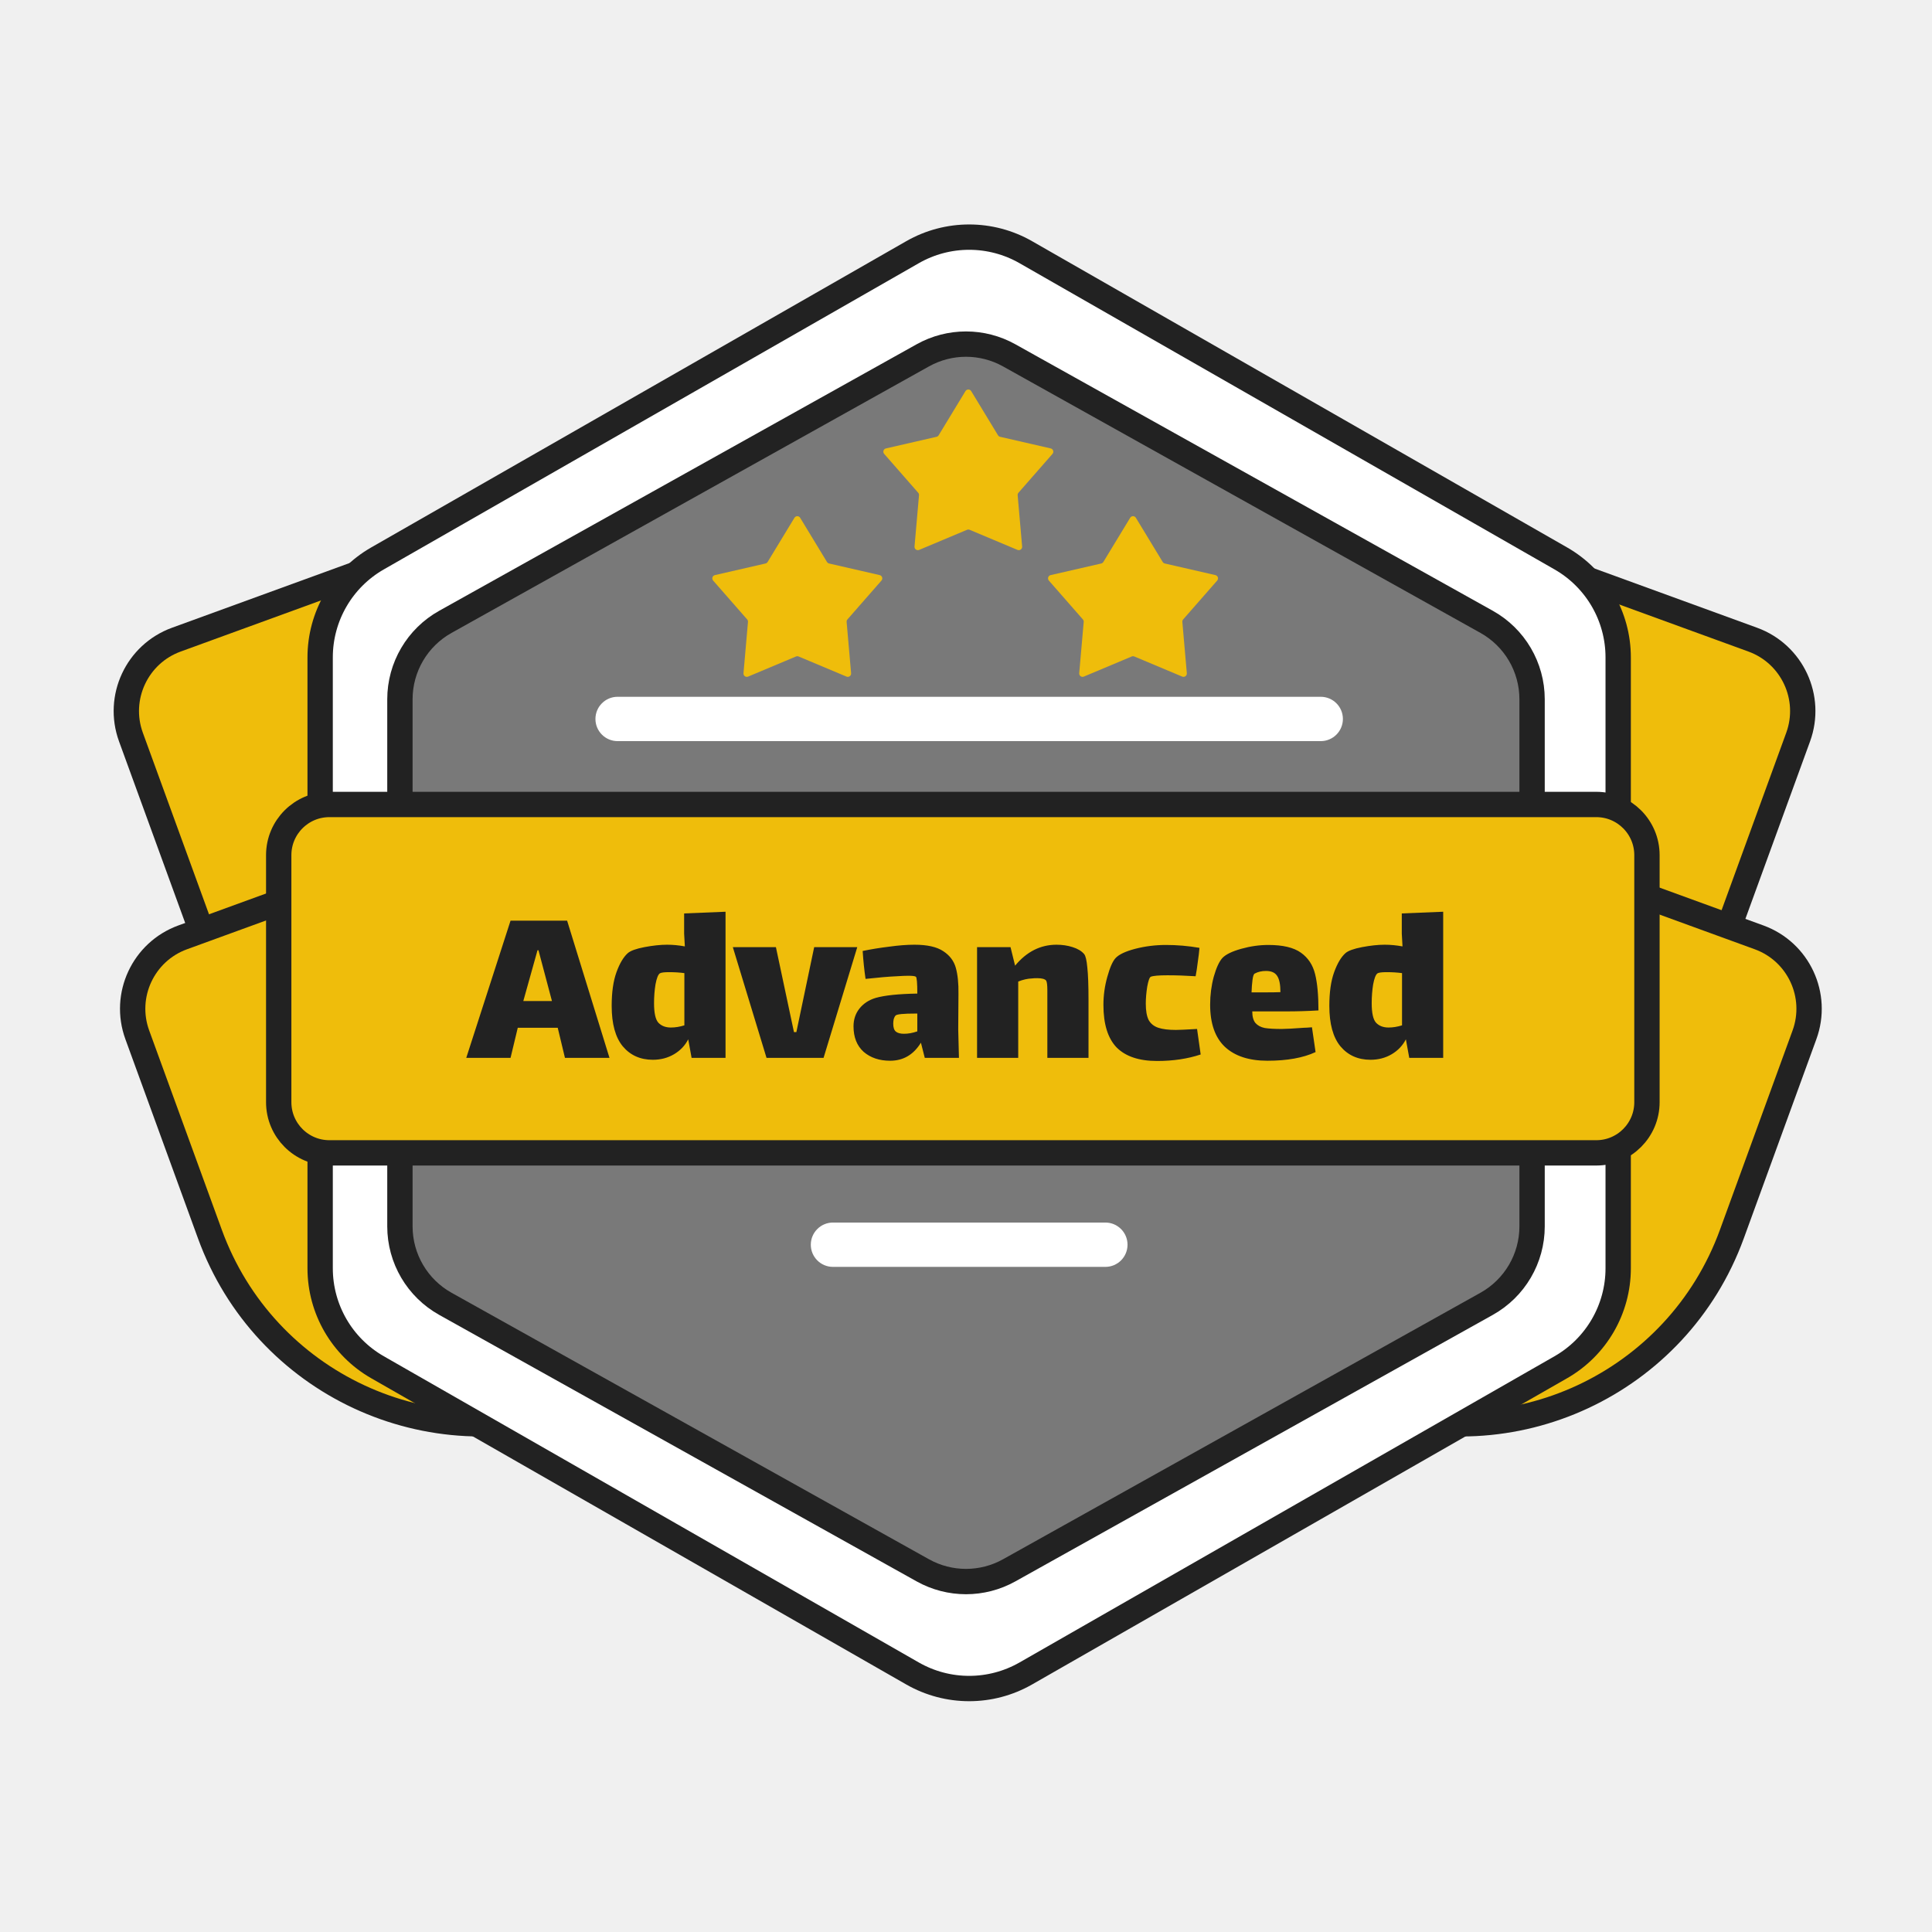
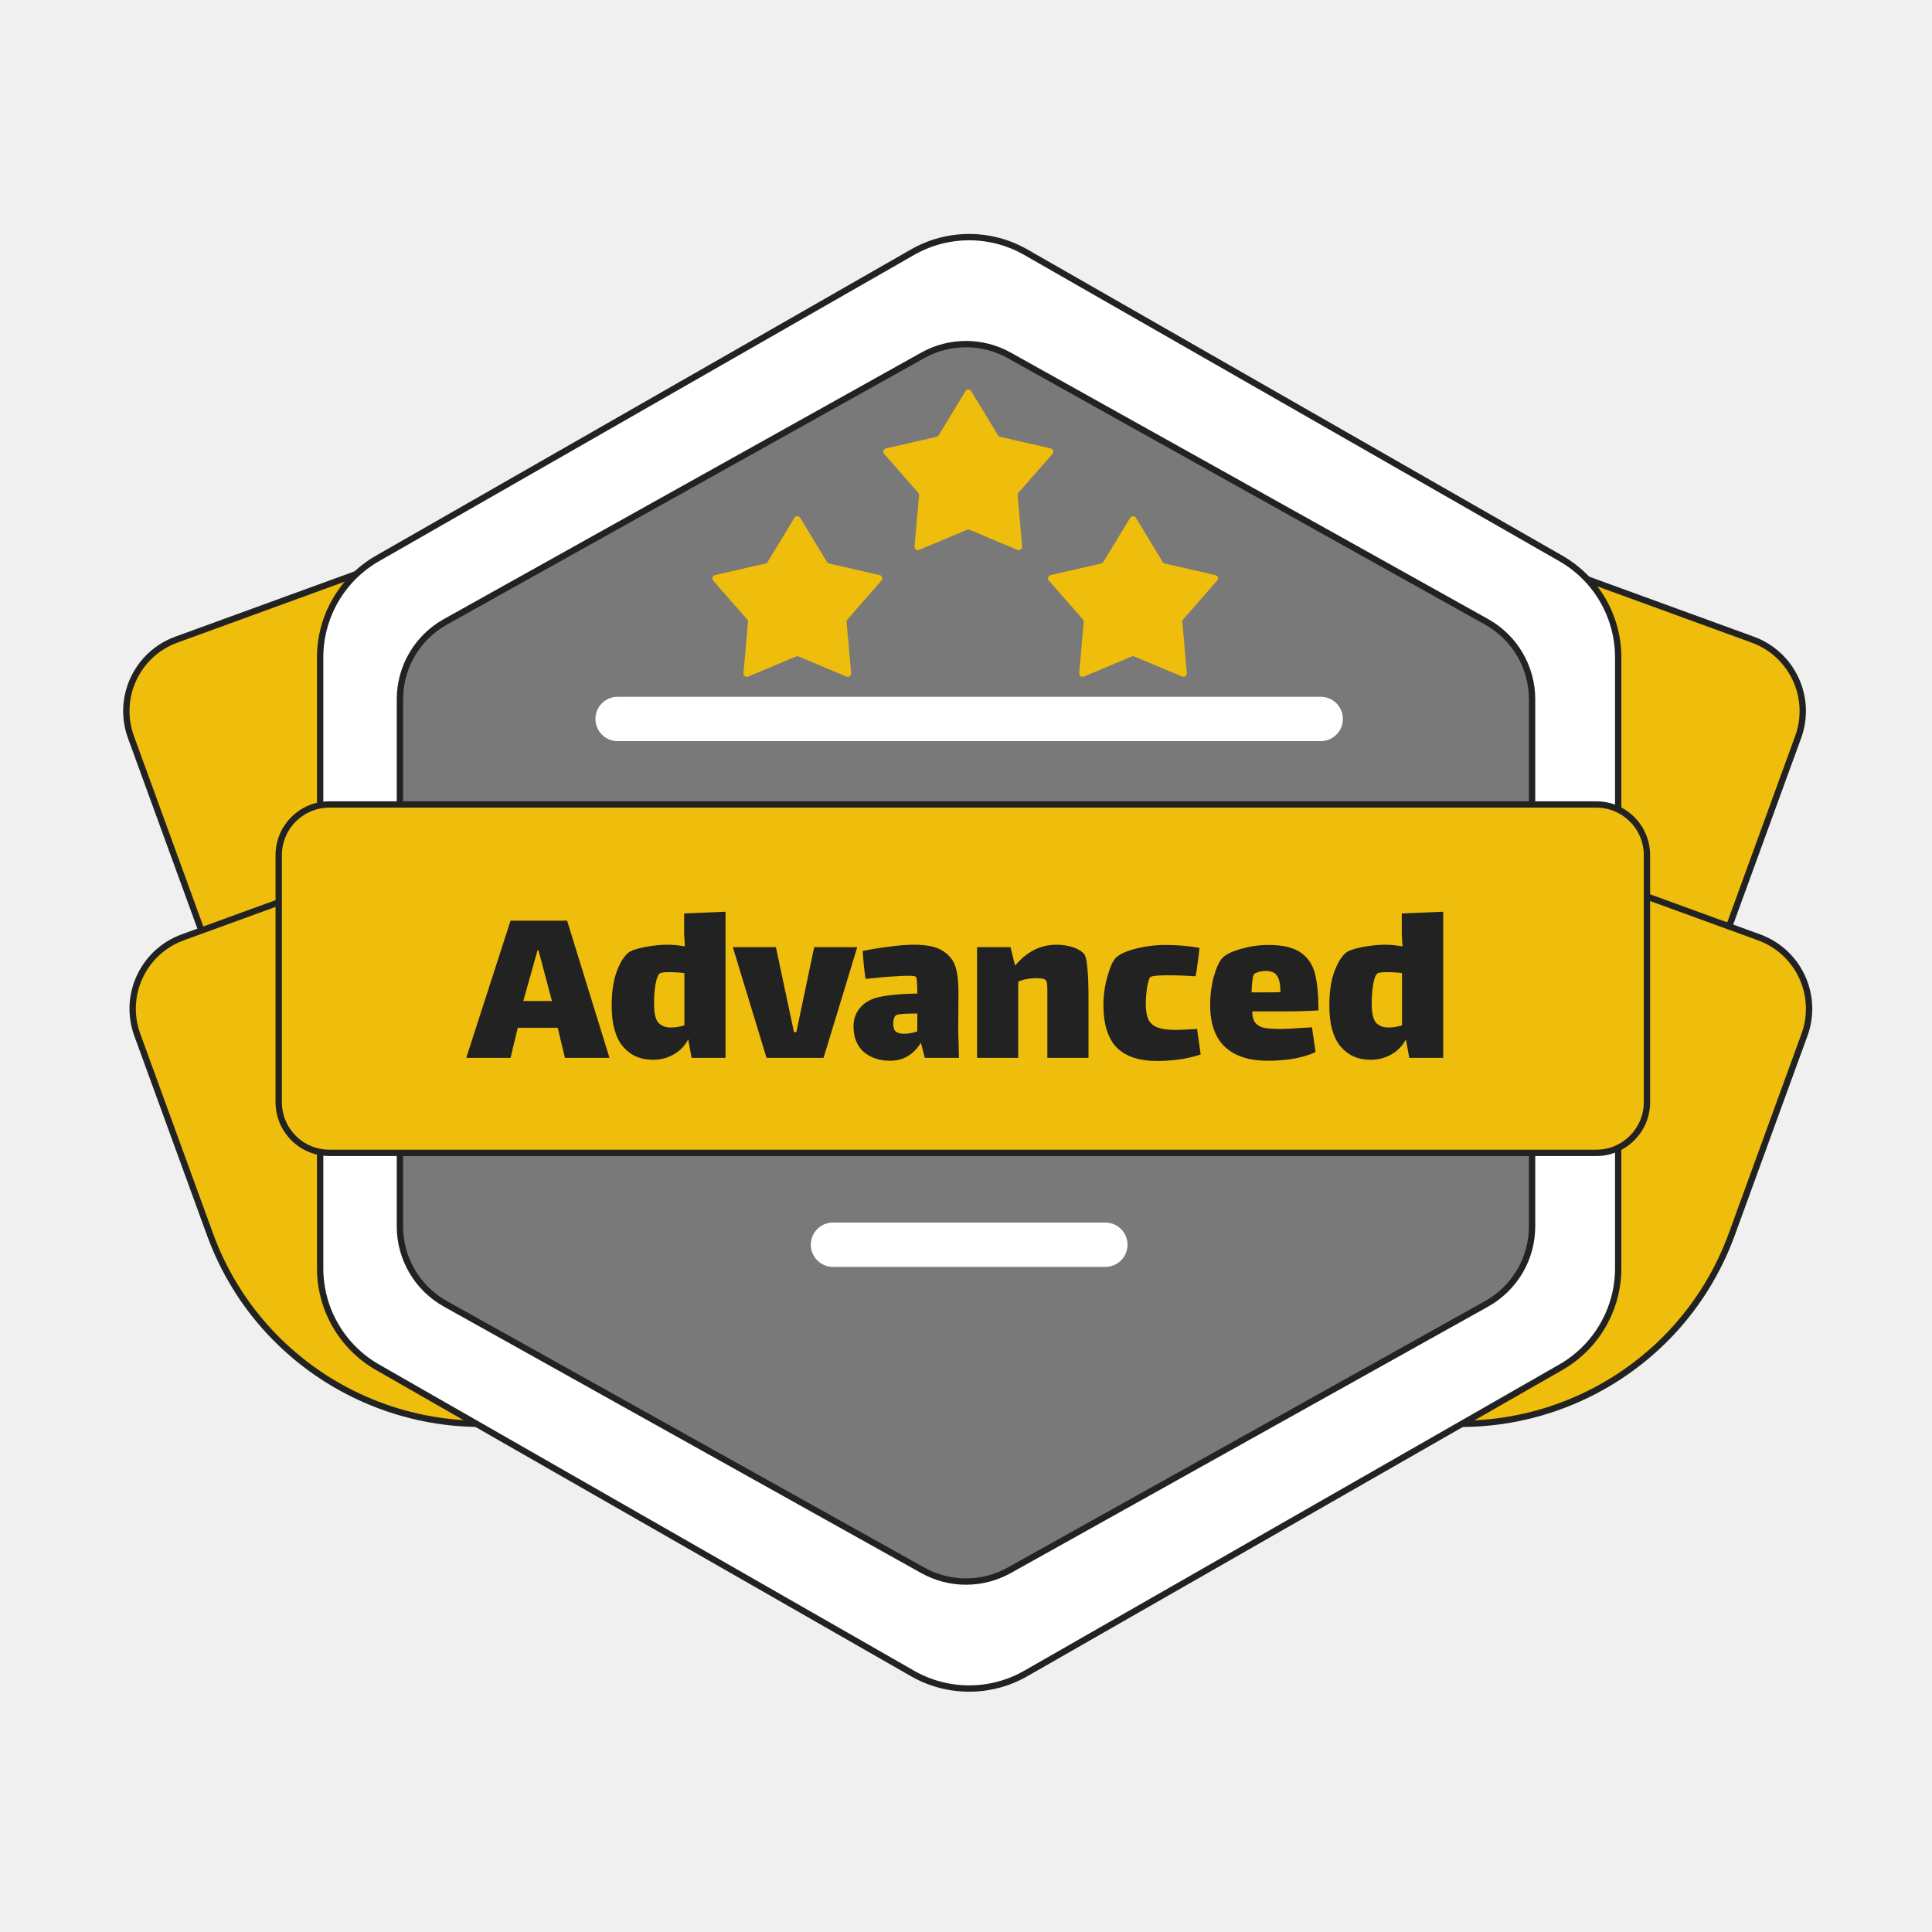
<svg xmlns="http://www.w3.org/2000/svg" width="305" height="305" viewBox="0 0 305 305" fill="none">
-   <path d="M198.717 72.564L276.702 100.979C282.929 103.247 286.138 110.135 283.869 116.362L272.4 147.837C263.797 171.448 237.683 183.614 214.073 175.011L167.564 158.065L198.717 72.564Z" fill="#EFBD0B" stroke="#222222" stroke-width="4" />
-   <path d="M105.823 72.564L27.839 100.979C21.612 103.247 18.403 110.135 20.672 116.362L32.141 147.837C40.743 171.448 66.858 183.614 90.468 175.011L136.977 158.065L105.823 72.564Z" fill="#EFBD0B" stroke="#222222" stroke-width="4" />
-   <path d="M199.717 119.564L277.702 147.979C283.929 150.247 287.138 157.135 284.869 163.362L273.4 194.837C264.797 218.448 238.683 230.614 215.073 222.011L168.564 205.065L199.717 119.564Z" fill="#EFBD0B" stroke="#222222" stroke-width="4" />
-   <path d="M106.823 119.564L28.839 147.979C22.612 150.247 19.403 157.135 21.672 163.362L33.141 194.837C41.743 218.448 67.858 230.614 91.468 222.011L137.977 205.065L106.823 119.564Z" fill="#EFBD0B" stroke="#222222" stroke-width="4" />
-   <path d="M161.942 39.813C156.402 36.643 149.598 36.643 144.058 39.813L59.599 88.156C53.997 91.362 50.541 97.323 50.541 103.778V200.222C50.541 206.677 53.997 212.638 59.599 215.844L144.058 264.186C149.598 267.357 156.402 267.357 161.942 264.186L246.401 215.844C252.003 212.638 255.459 206.677 255.459 200.222V103.778C255.459 97.323 252.003 91.362 246.401 88.156L161.942 39.813Z" fill="white" stroke="#222222" stroke-width="4" />
-   <path d="M145.676 56.099C149.917 53.732 155.083 53.732 159.324 56.099L234.689 98.168C239.12 100.641 241.866 105.319 241.866 110.393V193.607C241.866 198.681 239.12 203.359 234.689 205.832L159.324 247.901C155.083 250.268 149.917 250.268 145.676 247.901L70.311 205.832C65.88 203.359 63.134 198.681 63.134 193.607V110.393C63.134 105.319 65.88 100.641 70.311 98.168L145.676 56.099Z" fill="#797979" stroke="#222222" stroke-width="4" />
+   <path d="M198.717 72.564L276.702 100.979C282.929 103.247 286.138 110.135 283.869 116.362L272.4 147.837C263.797 171.448 237.683 183.614 214.073 175.011L167.564 158.065L198.717 72.564Z" fill="#EFBD0B" stroke="#222222" strokeWidth="4" />
+   <path d="M105.823 72.564L27.839 100.979C21.612 103.247 18.403 110.135 20.672 116.362L32.141 147.837C40.743 171.448 66.858 183.614 90.468 175.011L136.977 158.065L105.823 72.564Z" fill="#EFBD0B" stroke="#222222" strokeWidth="4" />
+   <path d="M199.717 119.564L277.702 147.979C283.929 150.247 287.138 157.135 284.869 163.362L273.4 194.837C264.797 218.448 238.683 230.614 215.073 222.011L168.564 205.065L199.717 119.564Z" fill="#EFBD0B" stroke="#222222" strokeWidth="4" />
+   <path d="M106.823 119.564L28.839 147.979C22.612 150.247 19.403 157.135 21.672 163.362L33.141 194.837C41.743 218.448 67.858 230.614 91.468 222.011L137.977 205.065L106.823 119.564Z" fill="#EFBD0B" stroke="#222222" strokeWidth="4" />
+   <path d="M161.942 39.813C156.402 36.643 149.598 36.643 144.058 39.813L59.599 88.156C53.997 91.362 50.541 97.323 50.541 103.778V200.222C50.541 206.677 53.997 212.638 59.599 215.844L144.058 264.186C149.598 267.357 156.402 267.357 161.942 264.186L246.401 215.844C252.003 212.638 255.459 206.677 255.459 200.222V103.778C255.459 97.323 252.003 91.362 246.401 88.156L161.942 39.813Z" fill="white" stroke="#222222" strokeWidth="4" />
+   <path d="M145.676 56.099C149.917 53.732 155.083 53.732 159.324 56.099L234.689 98.168C239.12 100.641 241.866 105.319 241.866 110.393V193.607C241.866 198.681 239.12 203.359 234.689 205.832L159.324 247.901C155.083 250.268 149.917 250.268 145.676 247.901L70.311 205.832C65.88 203.359 63.134 198.681 63.134 193.607V110.393C63.134 105.319 65.88 100.641 70.311 98.168L145.676 56.099Z" fill="#797979" stroke="#222222" strokeWidth="4" />
  <path d="M152.416 61.744C152.622 61.405 153.114 61.405 153.32 61.744L157.552 68.716C157.626 68.838 157.746 68.925 157.885 68.957L165.874 70.791C166.264 70.88 166.417 71.353 166.153 71.654L160.782 77.788C160.688 77.896 160.641 78.039 160.654 78.182L161.362 86.279C161.397 86.675 160.998 86.966 160.632 86.812L153.073 83.637C152.942 83.582 152.794 83.582 152.663 83.637L145.104 86.812C144.738 86.966 144.339 86.675 144.373 86.279L145.082 78.182C145.095 78.039 145.048 77.896 144.953 77.788L139.582 71.654C139.319 71.353 139.472 70.88 139.862 70.791L147.851 68.957C147.99 68.925 148.11 68.838 148.184 68.716L152.416 61.744Z" fill="#EFBD0B" />
-   <rect x="44" y="127" width="216" height="55" rx="8" fill="#EFBD0B" stroke="#222222" stroke-width="4" />
+   <rect x="44" y="127" width="216" height="55" rx="8" fill="#EFBD0B" stroke="#222222" strokeWidth="4" />
  <path d="M88.047 162.25H81.739L80.599 167H73.607L80.599 145.34H89.529L96.217 167H89.187L88.047 162.25ZM84.855 150.014L82.613 158.032H87.135L85.007 150.014H84.855ZM114.538 143.934V167H109.18L108.648 164.074C108.142 165.062 107.394 165.847 106.406 166.43C105.418 167.013 104.304 167.304 103.062 167.304C101.086 167.304 99.503 166.595 98.312 165.176C97.147 163.757 96.564 161.629 96.564 158.792C96.564 156.639 96.817 154.865 97.324 153.472C97.831 152.079 98.426 151.078 99.11 150.47C99.541 150.09 100.415 149.773 101.732 149.52C103.075 149.267 104.266 149.14 105.304 149.14C106.216 149.14 107.154 149.229 108.116 149.406C108.04 148.19 108.002 147.519 108.002 147.392V144.2L114.538 143.934ZM105.912 162.212C106.596 162.212 107.306 162.098 108.04 161.87V153.624C107.306 153.523 106.495 153.472 105.608 153.472C104.848 153.472 104.367 153.535 104.164 153.662C103.886 153.865 103.658 154.447 103.48 155.41C103.328 156.347 103.252 157.335 103.252 158.374C103.252 159.919 103.48 160.945 103.936 161.452C104.418 161.959 105.076 162.212 105.912 162.212ZM128.533 149.52H135.335L130.015 167H121.009L115.689 149.52H122.491L125.341 162.934H125.721L128.533 149.52ZM145.991 167L145.383 164.606C144.218 166.506 142.597 167.456 140.519 167.456C138.822 167.456 137.429 166.987 136.339 166.05C135.275 165.087 134.743 163.745 134.743 162.022C134.743 160.958 135.047 160.033 135.655 159.248C136.289 158.437 137.15 157.867 138.239 157.538C139.658 157.133 141.849 156.905 144.813 156.854C144.813 155.182 144.737 154.295 144.585 154.194C144.459 154.093 144.053 154.042 143.369 154.042C142.939 154.042 142.343 154.067 141.583 154.118C140.367 154.169 138.721 154.308 136.643 154.536C136.441 153.168 136.289 151.699 136.187 150.128C137.53 149.849 138.936 149.621 140.405 149.444C141.875 149.241 143.192 149.14 144.357 149.14C146.384 149.14 147.904 149.482 148.917 150.166C149.931 150.825 150.589 151.699 150.893 152.788C151.197 153.877 151.337 155.258 151.311 156.93L151.273 162.516L151.387 167H145.991ZM142.723 163.2C143.382 163.2 144.079 163.073 144.813 162.82V160.008H144.509C142.635 160.008 141.596 160.109 141.393 160.312C141.267 160.439 141.165 160.629 141.089 160.882C141.039 161.135 141.013 161.376 141.013 161.604C141.013 162.212 141.153 162.63 141.431 162.858C141.71 163.086 142.141 163.2 142.723 163.2ZM171.156 150.622C171.384 150.901 171.548 151.597 171.65 152.712C171.776 153.827 171.84 155.524 171.84 157.804V167H165.342V157.88V156.322C165.342 155.511 165.278 155.005 165.152 154.802C164.949 154.549 164.48 154.422 163.746 154.422C163.391 154.422 163.125 154.435 162.948 154.46C162.238 154.485 161.504 154.65 160.744 154.954V167H154.246V149.52H159.528L160.25 152.446C162.074 150.242 164.252 149.14 166.786 149.14C167.698 149.14 168.546 149.267 169.332 149.52C170.142 149.773 170.75 150.141 171.156 150.622ZM189.547 166.468C187.495 167.152 185.203 167.494 182.669 167.494C179.832 167.494 177.704 166.785 176.285 165.366C174.892 163.922 174.195 161.68 174.195 158.64C174.195 157.145 174.398 155.676 174.803 154.232C175.209 152.763 175.639 151.775 176.095 151.268C176.627 150.685 177.666 150.191 179.211 149.786C180.782 149.381 182.403 149.178 184.075 149.178C185.823 149.178 187.584 149.33 189.357 149.634C189.307 150.267 189.218 151.015 189.091 151.876C188.99 152.712 188.876 153.459 188.749 154.118C187.179 154.017 185.697 153.966 184.303 153.966C182.935 153.966 182.061 154.042 181.681 154.194C181.479 154.27 181.289 154.789 181.111 155.752C180.959 156.715 180.883 157.614 180.883 158.45C180.883 159.565 181.035 160.426 181.339 161.034C181.669 161.617 182.175 162.022 182.859 162.25C183.543 162.478 184.468 162.592 185.633 162.592C186.14 162.592 187.255 162.541 188.977 162.44L189.547 166.468ZM202.328 162.44C202.961 162.44 204.139 162.377 205.862 162.25C206.09 162.25 206.508 162.225 207.116 162.174L207.686 166.088C205.735 167 203.202 167.456 200.086 167.456C197.173 167.456 194.931 166.721 193.36 165.252C191.815 163.783 191.042 161.566 191.042 158.602C191.042 157.082 191.232 155.613 191.612 154.194C192.017 152.775 192.473 151.787 192.98 151.23C193.512 150.673 194.5 150.191 195.944 149.786C197.388 149.381 198.819 149.178 200.238 149.178C202.518 149.178 204.228 149.583 205.368 150.394C206.508 151.205 207.255 152.332 207.61 153.776C207.965 155.195 208.142 157.107 208.142 159.514C206.419 159.615 204.735 159.666 203.088 159.666H197.692C197.692 160.477 197.857 161.085 198.186 161.49C198.541 161.895 199.035 162.161 199.668 162.288C200.301 162.389 201.188 162.44 202.328 162.44ZM198.072 153.7C197.92 153.776 197.806 154.105 197.73 154.688C197.654 155.271 197.603 155.929 197.578 156.664H199.554C200.745 156.664 201.606 156.651 202.138 156.626C202.138 155.41 201.961 154.549 201.606 154.042C201.277 153.535 200.694 153.282 199.858 153.282C199.174 153.282 198.579 153.421 198.072 153.7ZM227.833 143.934V167H222.475L221.943 164.074C221.436 165.062 220.689 165.847 219.701 166.43C218.713 167.013 217.598 167.304 216.357 167.304C214.381 167.304 212.798 166.595 211.607 165.176C210.442 163.757 209.859 161.629 209.859 158.792C209.859 156.639 210.112 154.865 210.619 153.472C211.126 152.079 211.721 151.078 212.405 150.47C212.836 150.09 213.71 149.773 215.027 149.52C216.37 149.267 217.56 149.14 218.599 149.14C219.511 149.14 220.448 149.229 221.411 149.406C221.335 148.19 221.297 147.519 221.297 147.392V144.2L227.833 143.934ZM219.207 162.212C219.891 162.212 220.6 162.098 221.335 161.87V153.624C220.6 153.523 219.79 153.472 218.903 153.472C218.143 153.472 217.662 153.535 217.459 153.662C217.18 153.865 216.952 154.447 216.775 155.41C216.623 156.347 216.547 157.335 216.547 158.374C216.547 159.919 216.775 160.945 217.231 161.452C217.712 161.959 218.371 162.212 219.207 162.212Z" fill="#222222" />
  <rect x="94" y="110" width="118" height="7" rx="3.5" fill="white" />
  <rect x="128" y="193" width="50" height="7" rx="3.5" fill="white" />
  <path d="M178.416 81.744C178.622 81.405 179.114 81.405 179.32 81.744L183.552 88.716C183.626 88.838 183.746 88.925 183.885 88.957L191.874 90.791C192.264 90.88 192.417 91.353 192.153 91.654L186.782 97.788C186.688 97.896 186.641 98.039 186.654 98.182L187.362 106.279C187.397 106.675 186.998 106.966 186.632 106.812L179.073 103.637C178.942 103.582 178.794 103.582 178.663 103.637L171.104 106.812C170.738 106.966 170.339 106.675 170.373 106.279L171.082 98.182C171.095 98.039 171.048 97.896 170.953 97.788L165.582 91.654C165.319 91.353 165.472 90.88 165.862 90.791L173.851 88.957C173.99 88.925 174.11 88.838 174.184 88.716L178.416 81.744Z" fill="#EFBD0B" />
  <path d="M125.416 81.744C125.622 81.405 126.114 81.405 126.32 81.744L130.552 88.716C130.626 88.838 130.746 88.925 130.885 88.957L138.874 90.791C139.264 90.88 139.417 91.353 139.153 91.654L133.782 97.788C133.688 97.896 133.641 98.039 133.654 98.182L134.362 106.279C134.397 106.675 133.998 106.966 133.632 106.812L126.073 103.637C125.942 103.582 125.794 103.582 125.663 103.637L118.104 106.812C117.738 106.966 117.339 106.675 117.373 106.279L118.082 98.182C118.095 98.039 118.048 97.896 117.953 97.788L112.582 91.654C112.319 91.353 112.472 90.88 112.862 90.791L120.851 88.957C120.99 88.925 121.11 88.838 121.184 88.716L125.416 81.744Z" fill="#EFBD0B" />
</svg>
